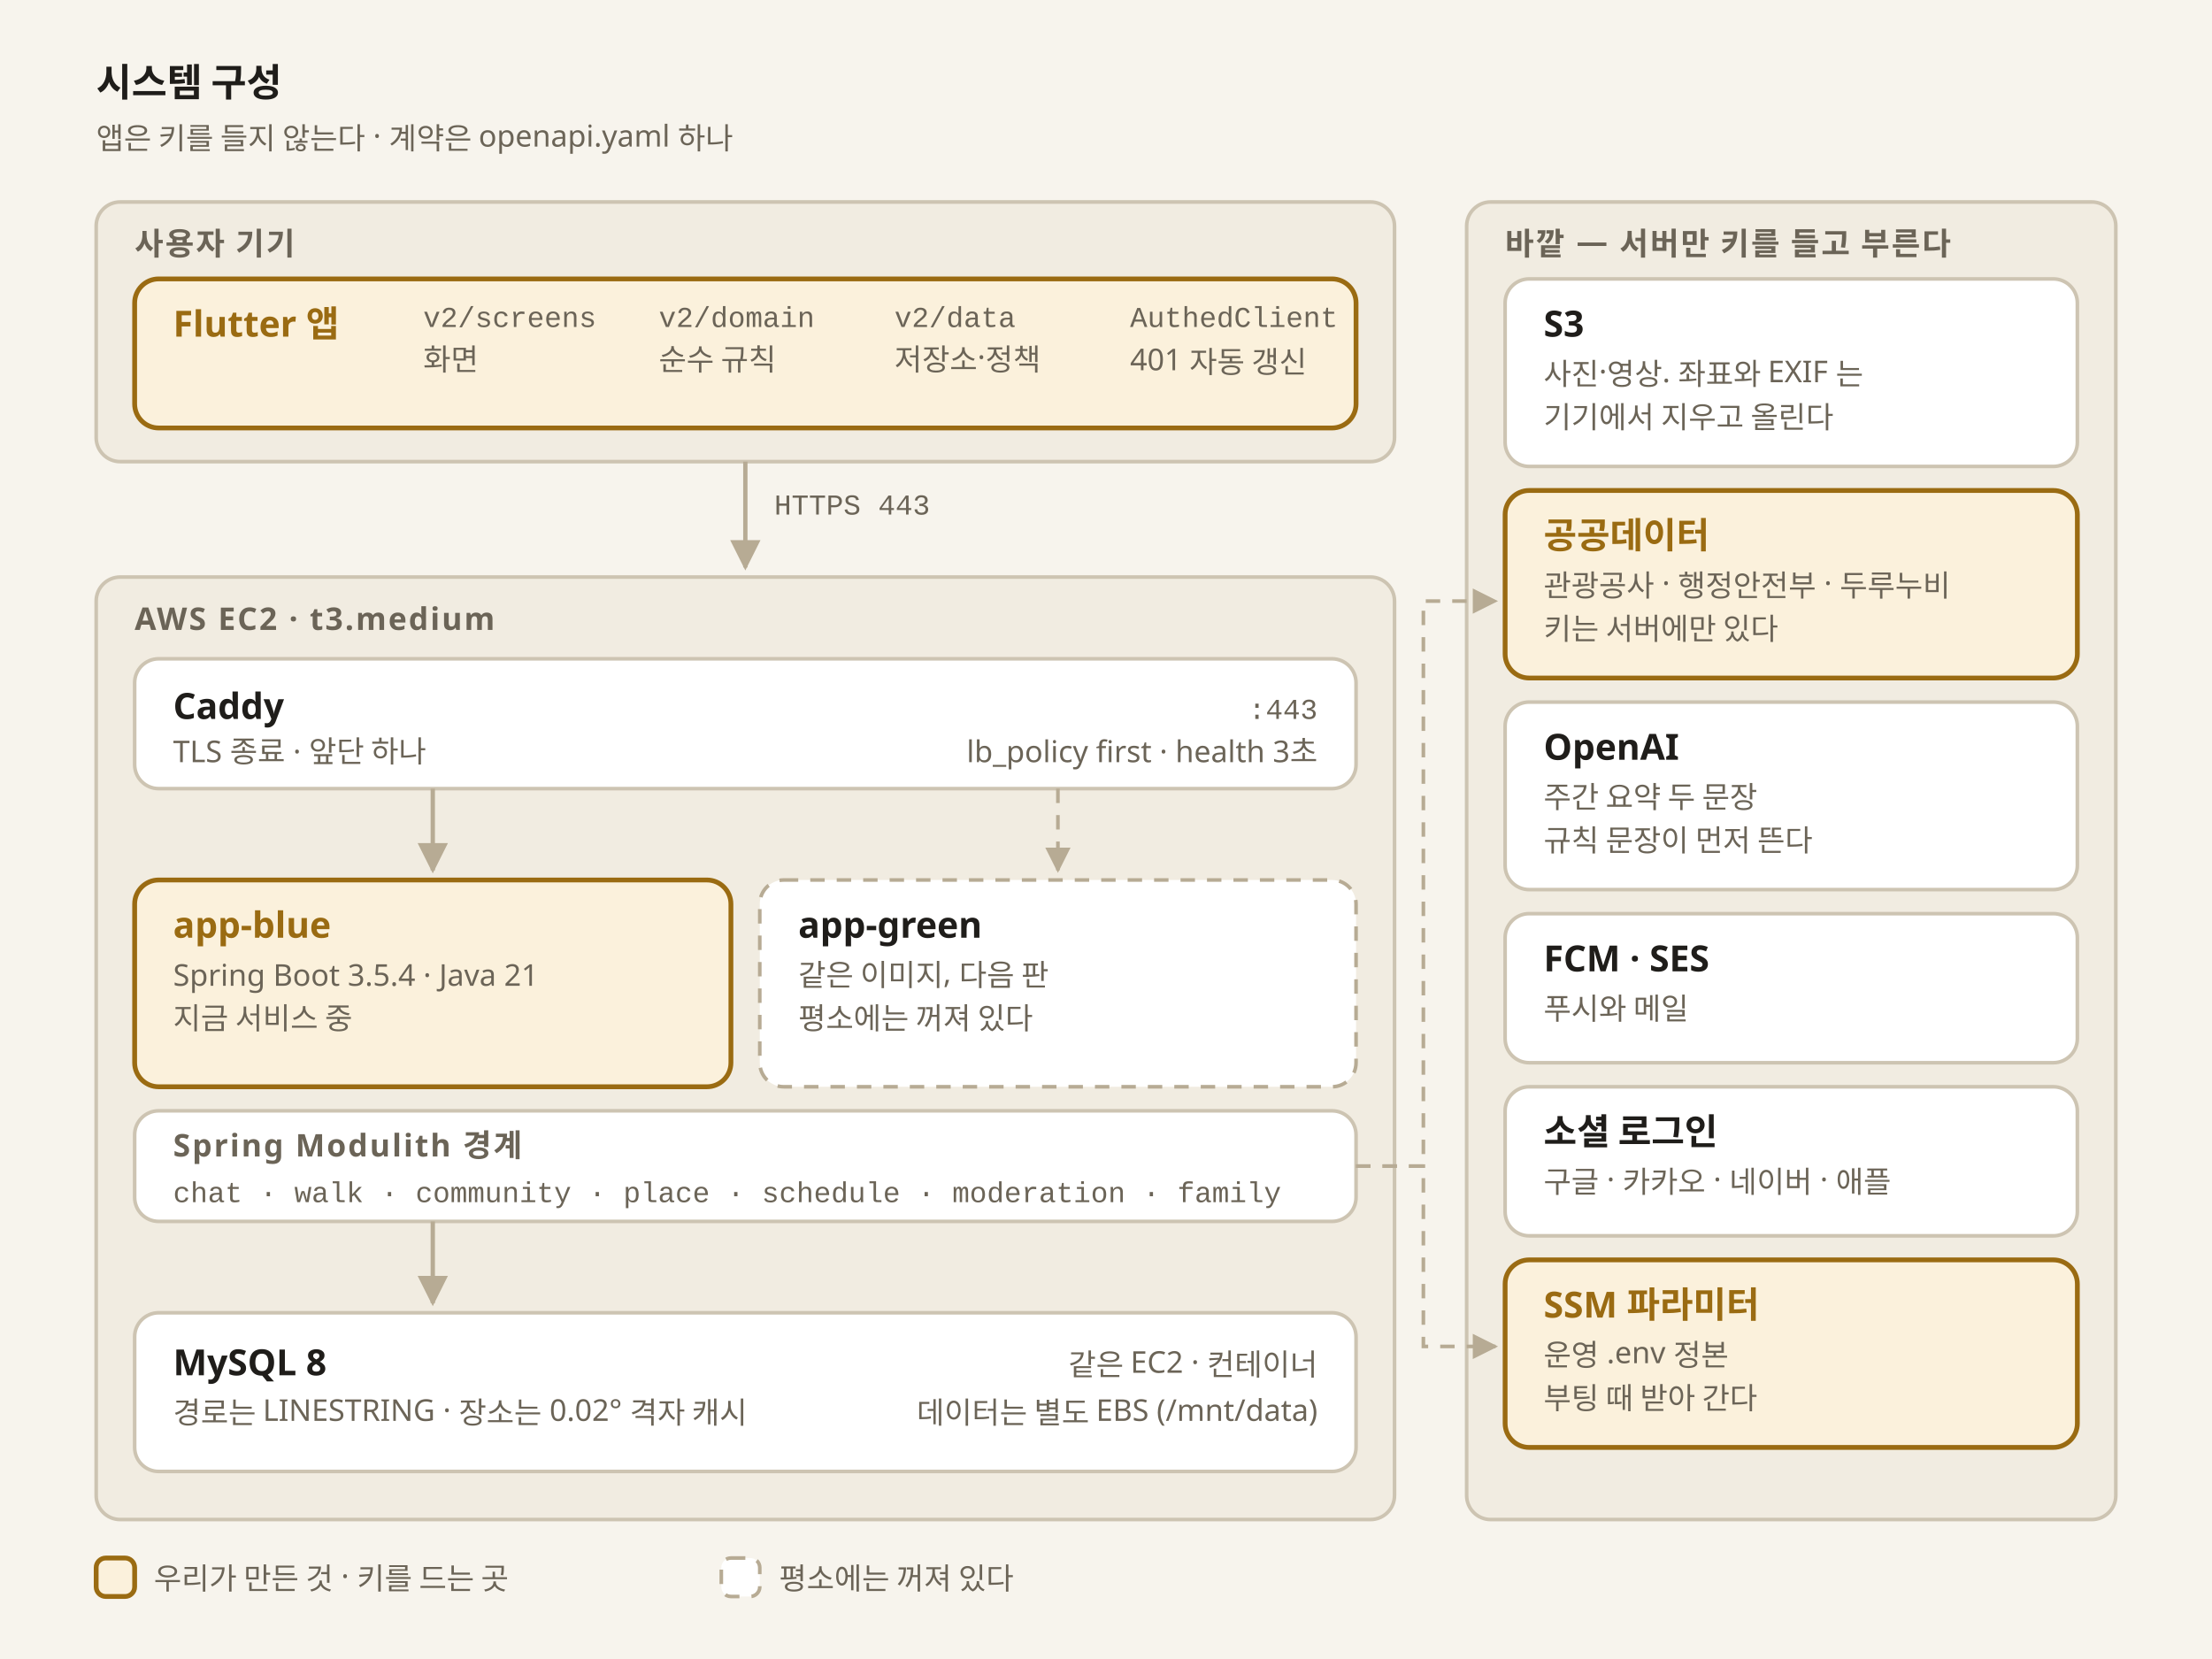
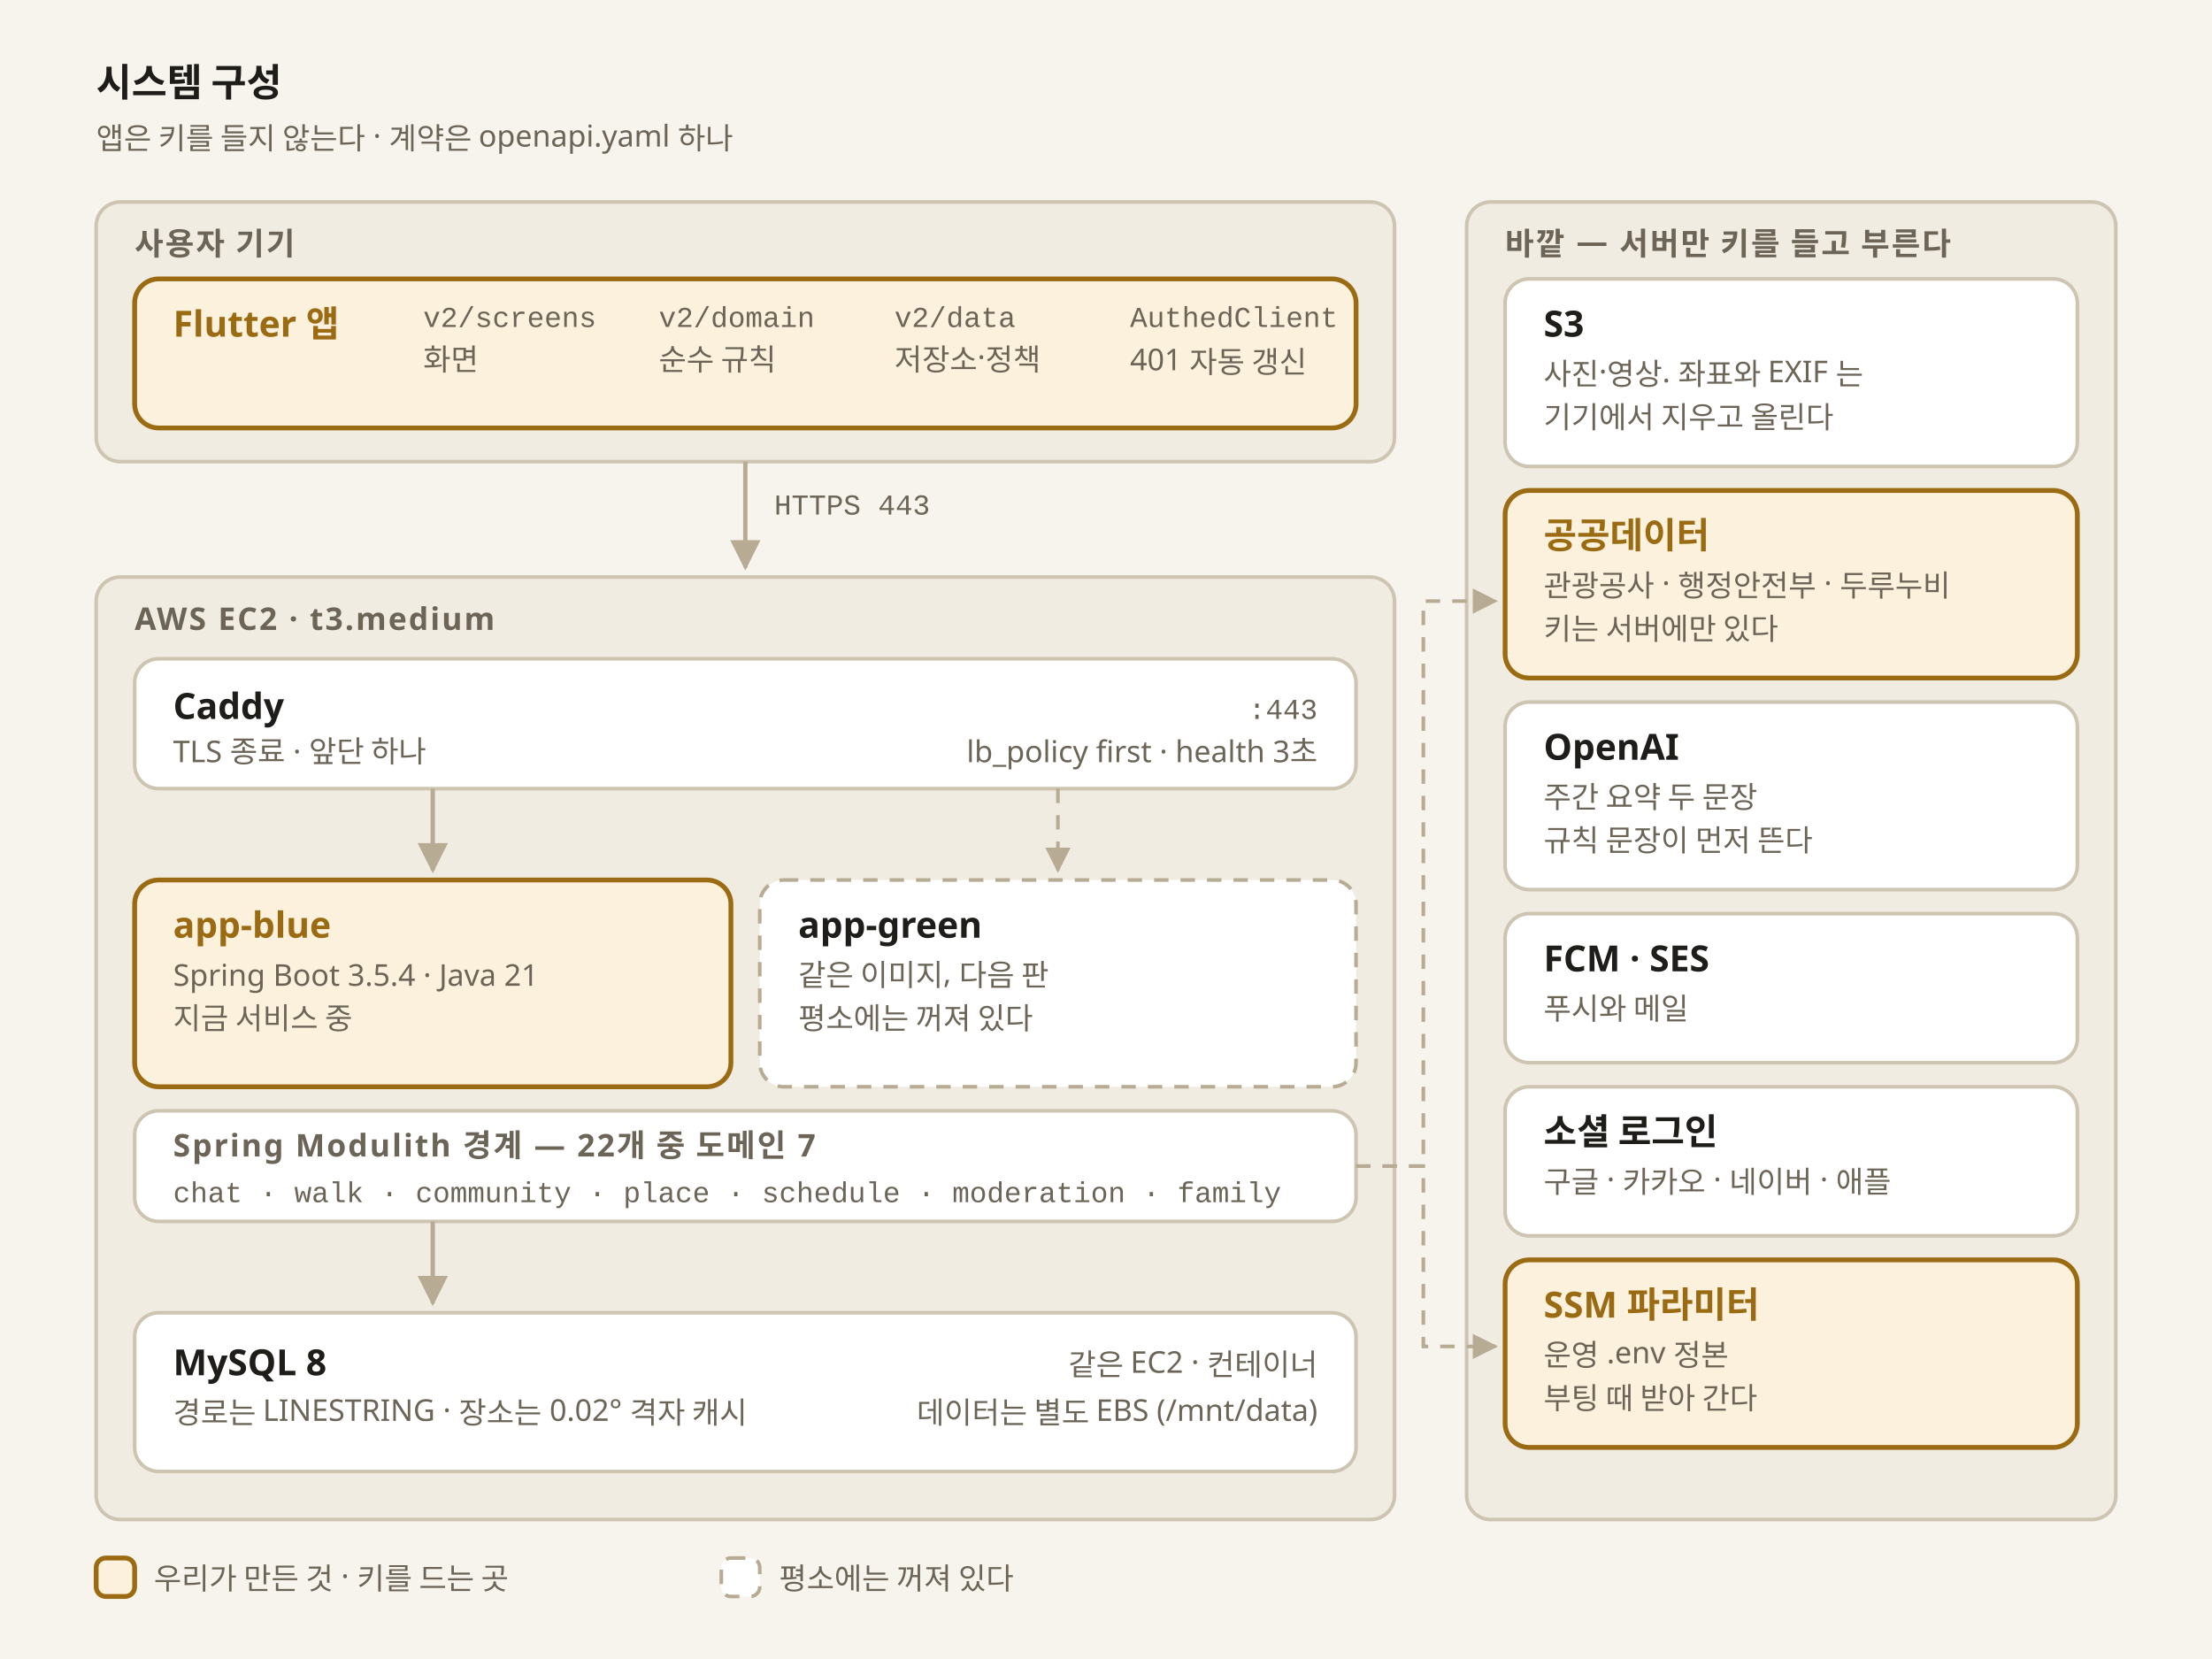
<svg xmlns="http://www.w3.org/2000/svg" viewBox="0 0 920 690" width="920" height="690" id="architecture" role="img" aria-labelledby="architecture-t architecture-d">
  <defs>
    <marker id="architecture-a" viewBox="0 0 10 10" refX="9" refY="5" markerWidth="7" markerHeight="7" orient="auto-start-reverse">
      <path d="M0 0 L10 5 L0 10 z" fill="#b7ab94" />
    </marker>
  </defs>
  <style>
  #architecture .bg{fill:#f7f4ed}
  #architecture .band{fill:#f1ece1;stroke:#cdc4b2;stroke-width:1.5}
  #architecture .card{fill:#ffffff;stroke:#cdc4b2;stroke-width:1.5}
  #architecture .mine{fill:#fbf1dc;stroke:#9a6b12;stroke-width:2}
  #architecture .keyb{fill:#e6f2ef;stroke:#2f7d74;stroke-width:2}
  #architecture .warnb{fill:#fdecea;stroke:#b3261e;stroke-width:2}
  #architecture .idle{fill:#ffffff;stroke:#b7ab94;stroke-width:1.5;stroke-dasharray:6 5}
  #architecture .t{font:600 15px 'Pretendard','Noto Sans KR','Apple SD Gothic Neo','Malgun Gothic',system-ui,sans-serif;fill:#1f1d1a}
  #architecture .tb{font:700 16px 'Pretendard','Noto Sans KR','Apple SD Gothic Neo','Malgun Gothic',system-ui,sans-serif;fill:#1f1d1a}
  #architecture .h{font:700 13px 'Pretendard','Noto Sans KR','Apple SD Gothic Neo','Malgun Gothic',system-ui,sans-serif;fill:#6b6457;letter-spacing:.06em}
  #architecture .s{font:400 12.5px 'Pretendard','Noto Sans KR','Apple SD Gothic Neo','Malgun Gothic',system-ui,sans-serif;fill:#6b6457}
  #architecture .m{font:500 12px 'SFMono-Regular',Consolas,'Liberation Mono',monospace;fill:#6b6457}
  #architecture .mine-t{font:700 15px 'Pretendard','Noto Sans KR','Apple SD Gothic Neo','Malgun Gothic',system-ui,sans-serif;fill:#9a6b12}
  #architecture .key-t{font:700 15px 'Pretendard','Noto Sans KR','Apple SD Gothic Neo','Malgun Gothic',system-ui,sans-serif;fill:#2f7d74}
  #architecture .key-n{font:800 26px 'Pretendard','Noto Sans KR','Apple SD Gothic Neo','Malgun Gothic',system-ui,sans-serif;fill:#2f7d74}
  #architecture .warn-t{font:700 15px 'Pretendard','Noto Sans KR','Apple SD Gothic Neo','Malgun Gothic',system-ui,sans-serif;fill:#b3261e}
  #architecture .warn-n{font:800 26px 'Pretendard','Noto Sans KR','Apple SD Gothic Neo','Malgun Gothic',system-ui,sans-serif;fill:#b3261e}
  #architecture .ln{fill:none;stroke:#b7ab94;stroke-width:1.8}
  #architecture .ln-key{fill:none;stroke:#2f7d74;stroke-width:2.4}
  #architecture .ln-warn{fill:none;stroke:#b3261e;stroke-width:2.4}
  #architecture .dash{fill:none;stroke:#b7ab94;stroke-width:1.5;stroke-dasharray:6 5}
</style>
  <rect width="920" height="690" class="bg" />
  <text x="40" y="40" class="tb">시스템 구성</text>
  <text x="40" y="62" class="s">앱은 키를 들지 않는다 · 계약은 openapi.yaml 하나</text>
  <rect x="40" y="84" width="540" height="108" rx="10" class="band" />
  <text x="56" y="106" class="h">사용자 기기</text>
  <rect x="56" y="116" width="508" height="62" rx="10" class="mine" />
  <text x="72" y="140" class="mine-t">Flutter 앱</text>
  <text x="176" y="136" class="m">v2/screens</text>
  <text x="176" y="154" class="s">화면</text>
  <text x="274" y="136" class="m">v2/domain</text>
  <text x="274" y="154" class="s">순수 규칙</text>
  <text x="372" y="136" class="m">v2/data</text>
  <text x="372" y="154" class="s">저장소·정책</text>
  <text x="470" y="136" class="m">AuthedClient</text>
  <text x="470" y="154" class="s">401 자동 갱신</text>
  <path d="M310 192 L310 236" class="ln" marker-end="url(#architecture-a)" />
  <text x="322" y="214" class="m">HTTPS 443</text>
  <rect x="40" y="240" width="540" height="392" rx="10" class="band" />
  <text x="56" y="262" class="h">AWS EC2 · t3.medium</text>
  <rect x="56" y="274" width="508" height="54" rx="10" class="card" />
  <text x="72" y="299" class="t">Caddy</text>
  <text x="72" y="317" class="s">TLS 종료 · 앞단 하나</text>
  <text x="548" y="299" class="m" text-anchor="end">:443</text>
  <text x="548" y="317" class="s" text-anchor="end">lb_policy first · health 3초</text>
  <path d="M180 328 H180 V362" class="ln" marker-end="url(#architecture-a)" />
  <path d="M440 328 H440 V362" class="dash" marker-end="url(#architecture-a)" />
  <rect x="56" y="366" width="248" height="86" rx="10" class="mine" />
  <text x="72" y="390" class="mine-t">app-blue</text>
  <text x="72" y="410" class="s">Spring Boot 3.5.4 · Java 21</text>
  <text x="72" y="428" class="s">지금 서비스 중</text>
  <rect x="316" y="366" width="248" height="86" rx="10" class="idle" />
  <text x="332" y="390" class="t">app-green</text>
  <text x="332" y="410" class="s">같은 이미지, 다음 판</text>
  <text x="332" y="428" class="s">평소에는 꺼져 있다</text>
  <rect x="56" y="462" width="508" height="46" rx="10" class="card" />
-   <text x="72" y="481" class="h">Spring Modulith 경계</text>
+   <text x="72" y="481" class="h">Spring Modulith 경계 — 22개 중 도메인 7</text>
  <text x="72" y="500" class="m">chat · walk · community · place · schedule · moderation · family</text>
  <path d="M180 508 L180 542" class="ln" marker-end="url(#architecture-a)" />
  <rect x="56" y="546" width="508" height="66" rx="10" class="card" />
  <text x="72" y="572" class="t">MySQL 8</text>
  <text x="72" y="592" class="s">경로는 LINESTRING · 장소는 0.02° 격자 캐시</text>
  <text x="548" y="572" class="s" text-anchor="end">같은 EC2 · 컨테이너</text>
  <text x="548" y="592" class="s" text-anchor="end">데이터는 별도 EBS (/mnt/data)</text>
  <rect x="610" y="84" width="270" height="548" rx="10" class="band" />
  <text x="626" y="106" class="h">바깥 — 서버만 키를 들고 부른다</text>
  <rect x="626" y="116" width="238" height="78" rx="10" class="card" />
  <text x="642" y="140" class="t">S3</text>
  <text x="642" y="160" class="s">사진·영상. 좌표와 EXIF 는</text>
  <text x="642" y="178" class="s">기기에서 지우고 올린다</text>
  <rect x="626" y="204" width="238" height="78" rx="10" class="mine" />
  <text x="642" y="228" class="mine-t">공공데이터</text>
  <text x="642" y="248" class="s">관광공사 · 행정안전부 · 두루누비</text>
  <text x="642" y="266" class="s">키는 서버에만 있다</text>
  <rect x="626" y="292" width="238" height="78" rx="10" class="card" />
  <text x="642" y="316" class="t">OpenAI</text>
  <text x="642" y="336" class="s">주간 요약 두 문장</text>
  <text x="642" y="354" class="s">규칙 문장이 먼저 뜬다</text>
  <rect x="626" y="380" width="238" height="62" rx="10" class="card" />
  <text x="642" y="404" class="t">FCM · SES</text>
  <text x="642" y="424" class="s">푸시와 메일</text>
  <rect x="626" y="452" width="238" height="62" rx="10" class="card" />
  <text x="642" y="476" class="t">소셜 로그인</text>
  <text x="642" y="496" class="s">구글 · 카카오 · 네이버 · 애플</text>
  <rect x="626" y="524" width="238" height="78" rx="10" class="mine" />
  <text x="642" y="548" class="mine-t">SSM 파라미터</text>
  <text x="642" y="568" class="s">운영 .env 정본</text>
  <text x="642" y="586" class="s">부팅 때 받아 간다</text>
  <path d="M564 485 H592 V250 H622" class="dash" marker-end="url(#architecture-a)" />
  <path d="M564 485 H592 V560 H622" class="dash" marker-end="url(#architecture-a)" />
  <rect x="40" y="648" width="16" height="16" rx="4" class="mine" />
  <text x="64" y="661" class="s">우리가 만든 것 · 키를 드는 곳</text>
  <rect x="300" y="648" width="16" height="16" rx="4" class="idle" />
  <text x="324" y="661" class="s">평소에는 꺼져 있다</text>
</svg>
